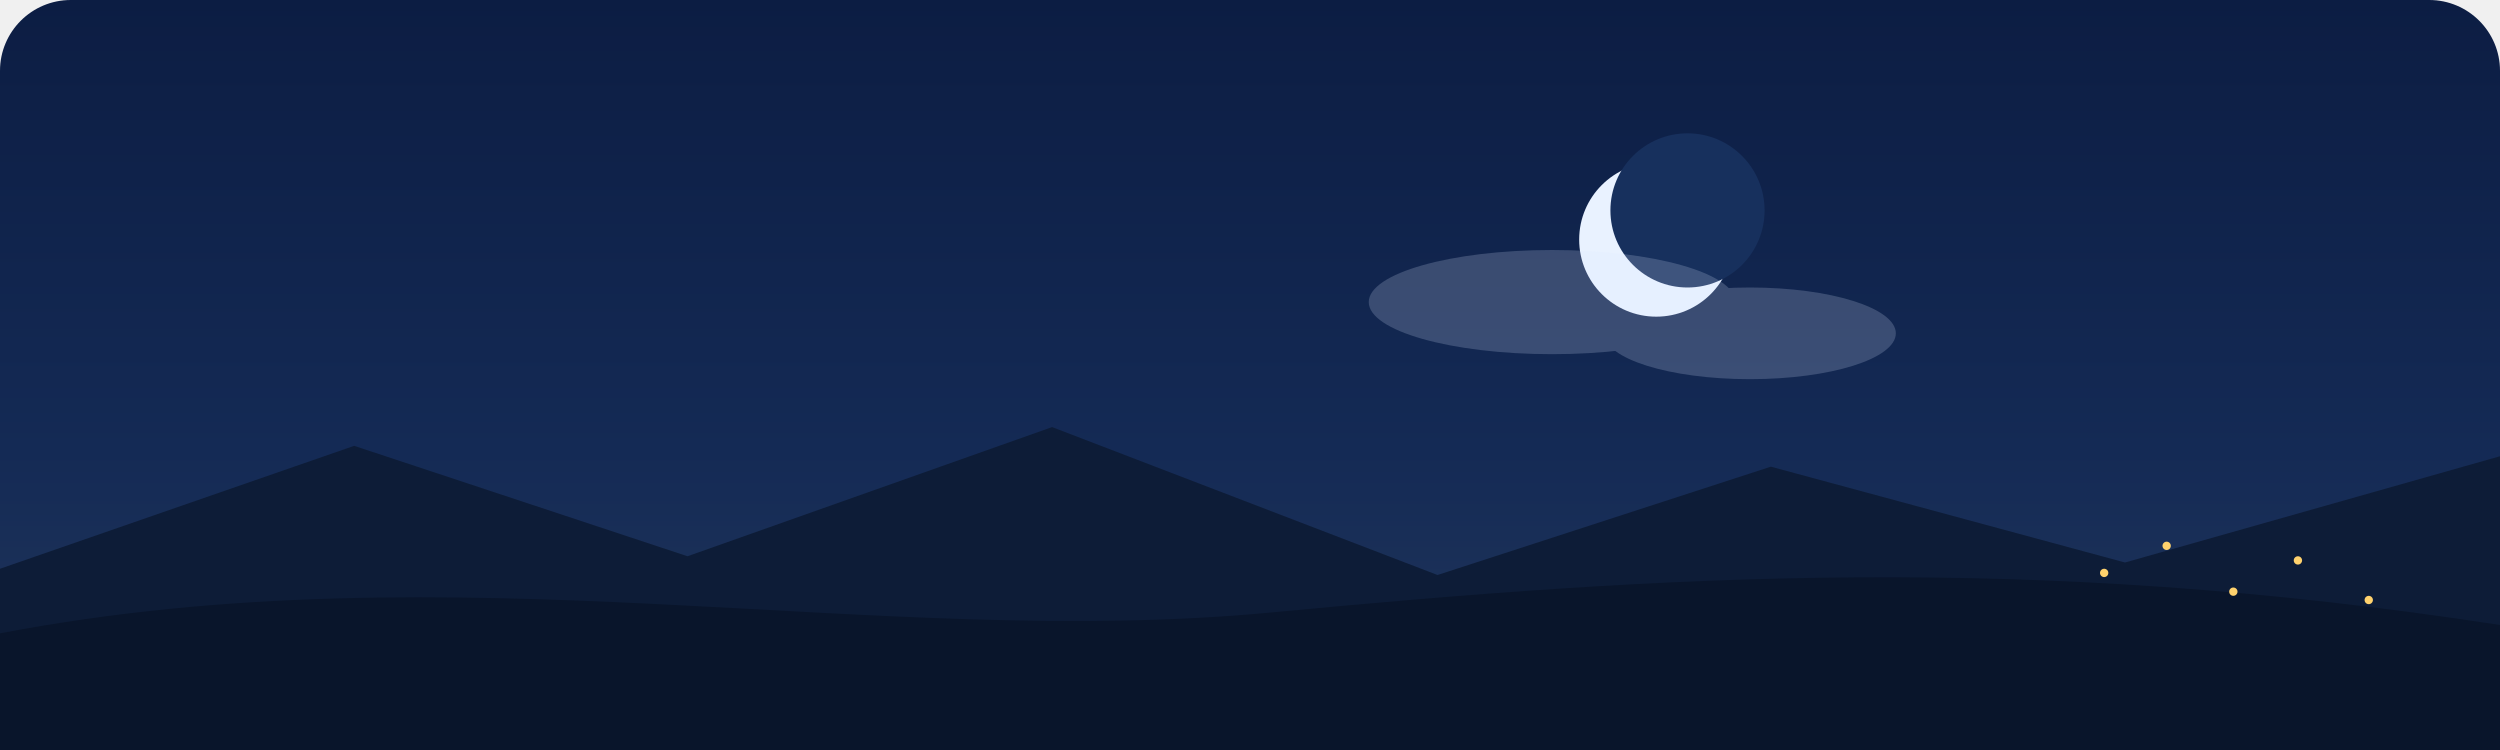
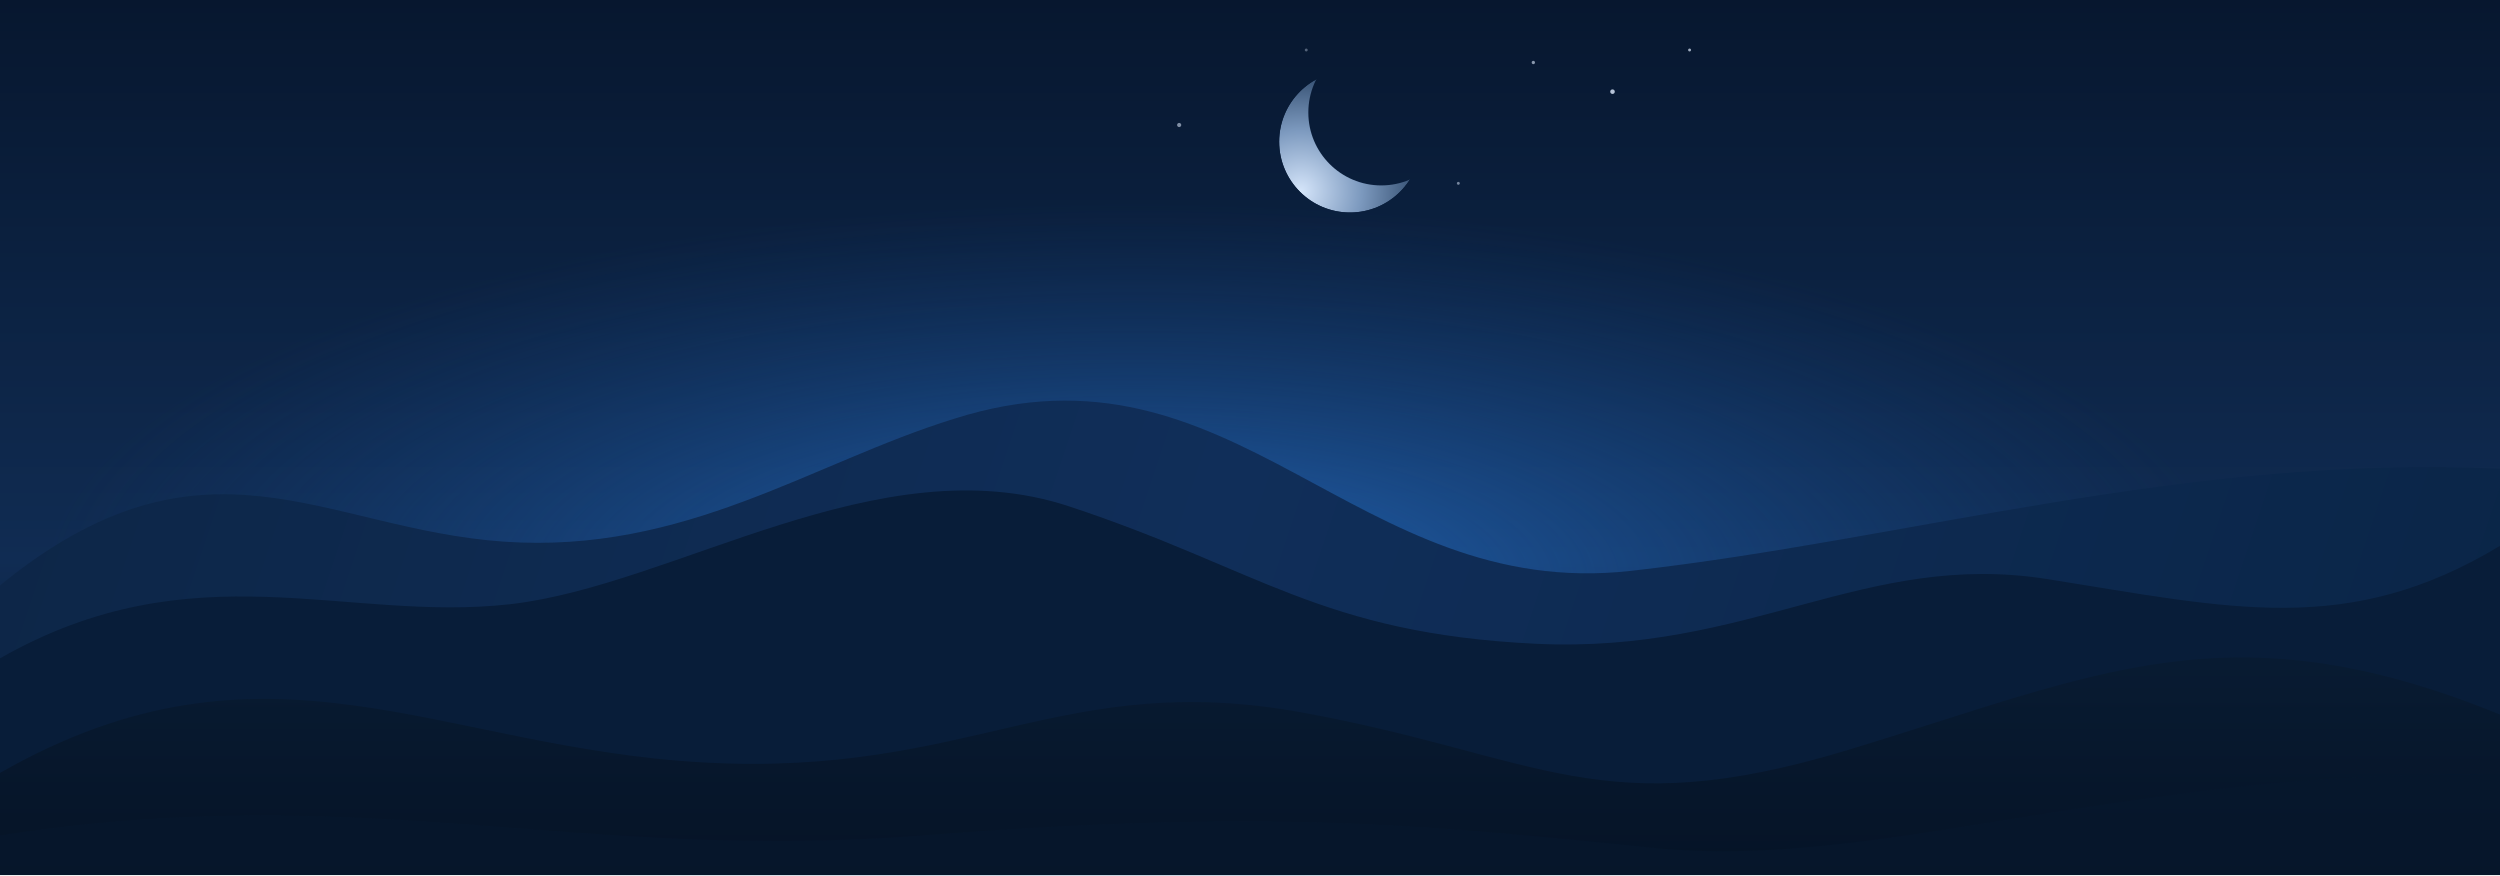
- <svg xmlns="http://www.w3.org/2000/svg" viewBox="0 0 1200 360">
+ <svg xmlns="http://www.w3.org/2000/svg" viewBox="0 0 1200 420" fill="none">
  <defs>
-     <linearGradient id="s" x1="0" y1="0" x2="0" y2="1">
-       <stop stop-color="#0c1d43" />
-       <stop offset=".6" stop-color="#142a55" />
-       <stop offset="1" stop-color="#23385c" />
+     <linearGradient id="sky" x2="0" y2="420" gradientUnits="userSpaceOnUse">
+       <stop stop-color="#07172f" />
+       <stop offset=".64" stop-color="#102c53" />
+       <stop offset="1" stop-color="#07162b" />
    </linearGradient>
+     <radialGradient id="glow">
+       <stop stop-color="#2874ce" stop-opacity=".8" />
+       <stop offset="1" stop-color="#174a8c" stop-opacity="0" />
+     </radialGradient>
+     <linearGradient id="back" x2="1200" y2="400" gradientUnits="userSpaceOnUse">
+       <stop stop-color="#0c2545" />
+       <stop offset=".5" stop-color="#102e59" />
+       <stop offset="1" stop-color="#0a2547" />
+     </linearGradient>
+     <linearGradient id="front" x2="0" y2="420" gradientUnits="userSpaceOnUse">
+       <stop stop-color="#123457" />
+       <stop offset="1" stop-color="#051326" />
+     </linearGradient>
+     <radialGradient id="moon" cx=".15" cy=".85" r=".95">
+       <stop stop-color="#d5e5fa" />
+       <stop offset=".45" stop-color="#7d9abf" />
+       <stop offset="1" stop-color="#1c3657" />
+     </radialGradient>
+     <mask id="crescent">
+       <circle cx="648" cy="68" r="34" fill="white" />
+       <circle cx="663" cy="54" r="35" fill="black" />
+     </mask>
  </defs>
-   <rect width="1200" height="360" rx="34" fill="url(#s)" />
-   <circle cx="795" cy="115" r="37" fill="#e9f2ff" />
-   <circle cx="810" cy="101" r="37" fill="#17305d" />
-   <g fill="#dce8ff" opacity=".20">
-     <ellipse cx="745" cy="145" rx="88" ry="25" />
-     <ellipse cx="840" cy="160" rx="70" ry="22" />
+   <path fill="url(#sky)" d="M0 0h1200v420H0z" />
+   <ellipse cx="545" cy="278" rx="525" ry="180" fill="url(#glow)" />
+   <g fill="#e1edff">
+     <circle cx="566" cy="60" r="1" opacity=".55" />
+     <circle cx="736" cy="30" r=".8" opacity=".6" />
+     <circle cx="774" cy="44" r="1.1" opacity=".8" />
+     <circle cx="700" cy="88" r=".7" opacity=".5" />
+     <circle cx="811" cy="24" r=".7" opacity=".7" />
+     <circle cx="627" cy="24" r=".7" opacity=".35" />
  </g>
-   <path d="M0 273 170 214 330 267 505 205 690 276 850 224 1020 270 1200 219V360H0Z" fill="#0d1c37" />
-   <path d="M0 304c220-42 420 8 610-10s363-29 590 6v60H0Z" fill="#09152b" />
-   <g fill="#ffd26d">
-     <circle cx="1010" cy="275" r="2" />
-     <circle cx="1040" cy="262" r="2" />
-     <circle cx="1072" cy="284" r="2" />
-     <circle cx="1103" cy="269" r="2" />
-     <circle cx="1137" cy="288" r="2" />
-   </g>
+   <circle cx="648" cy="68" r="34" fill="url(#moon)" mask="url(#crescent)" />
+   <path d="M0 281c98-80 155-27 242-21s148-38 216-59c135-43 192 88 325 73s267-56 417-49v195H0Z" fill="url(#back)" />
+   <path d="M0 316c93-53 166-17 245-26s177-77 268-47 121 61 224 66 158-45 246-31 144 28 217-16v158H0Z" fill="#081d39" />
+   <path d="M0 371c128-73 210-12 338-5s172-45 287-24 143 54 262 18 183-70 313-17v77H0Z" fill="url(#front)" />
+   <path d="M0 401c175-27 276 13 443 0s242-5 351 6 230-39 406-35v48H0Z" fill="#06172d" opacity=".65" />
</svg>
